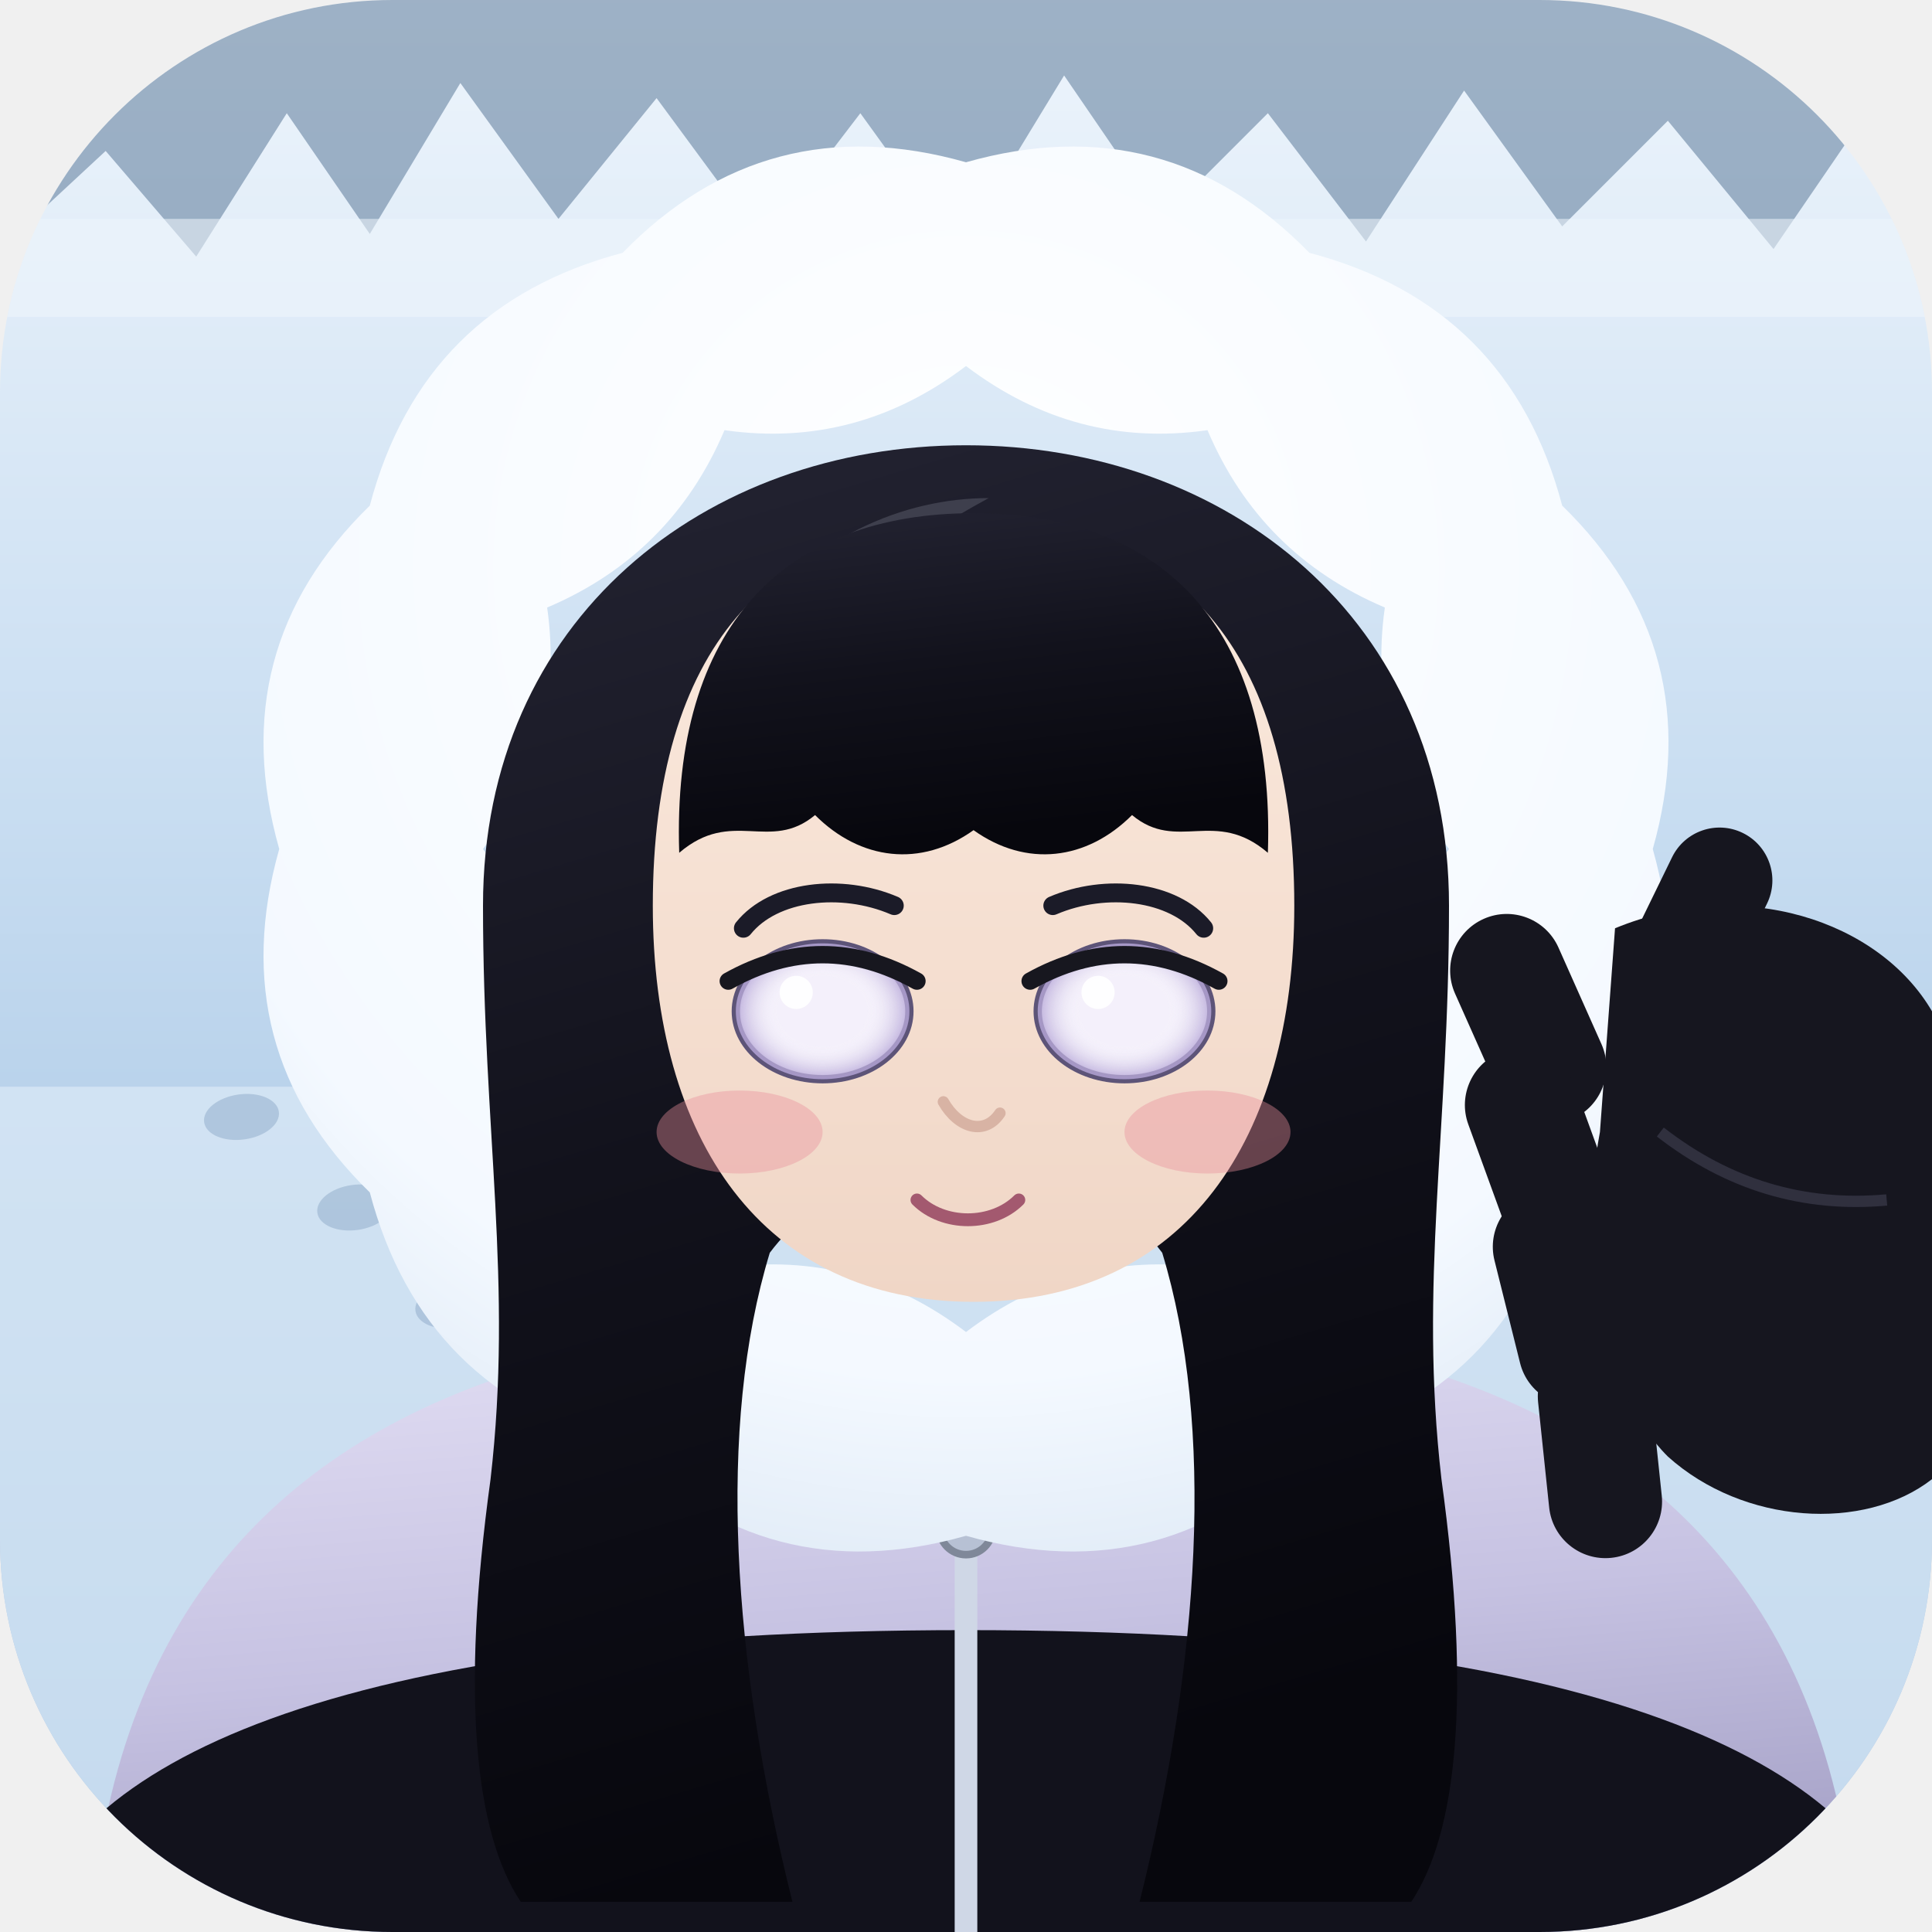
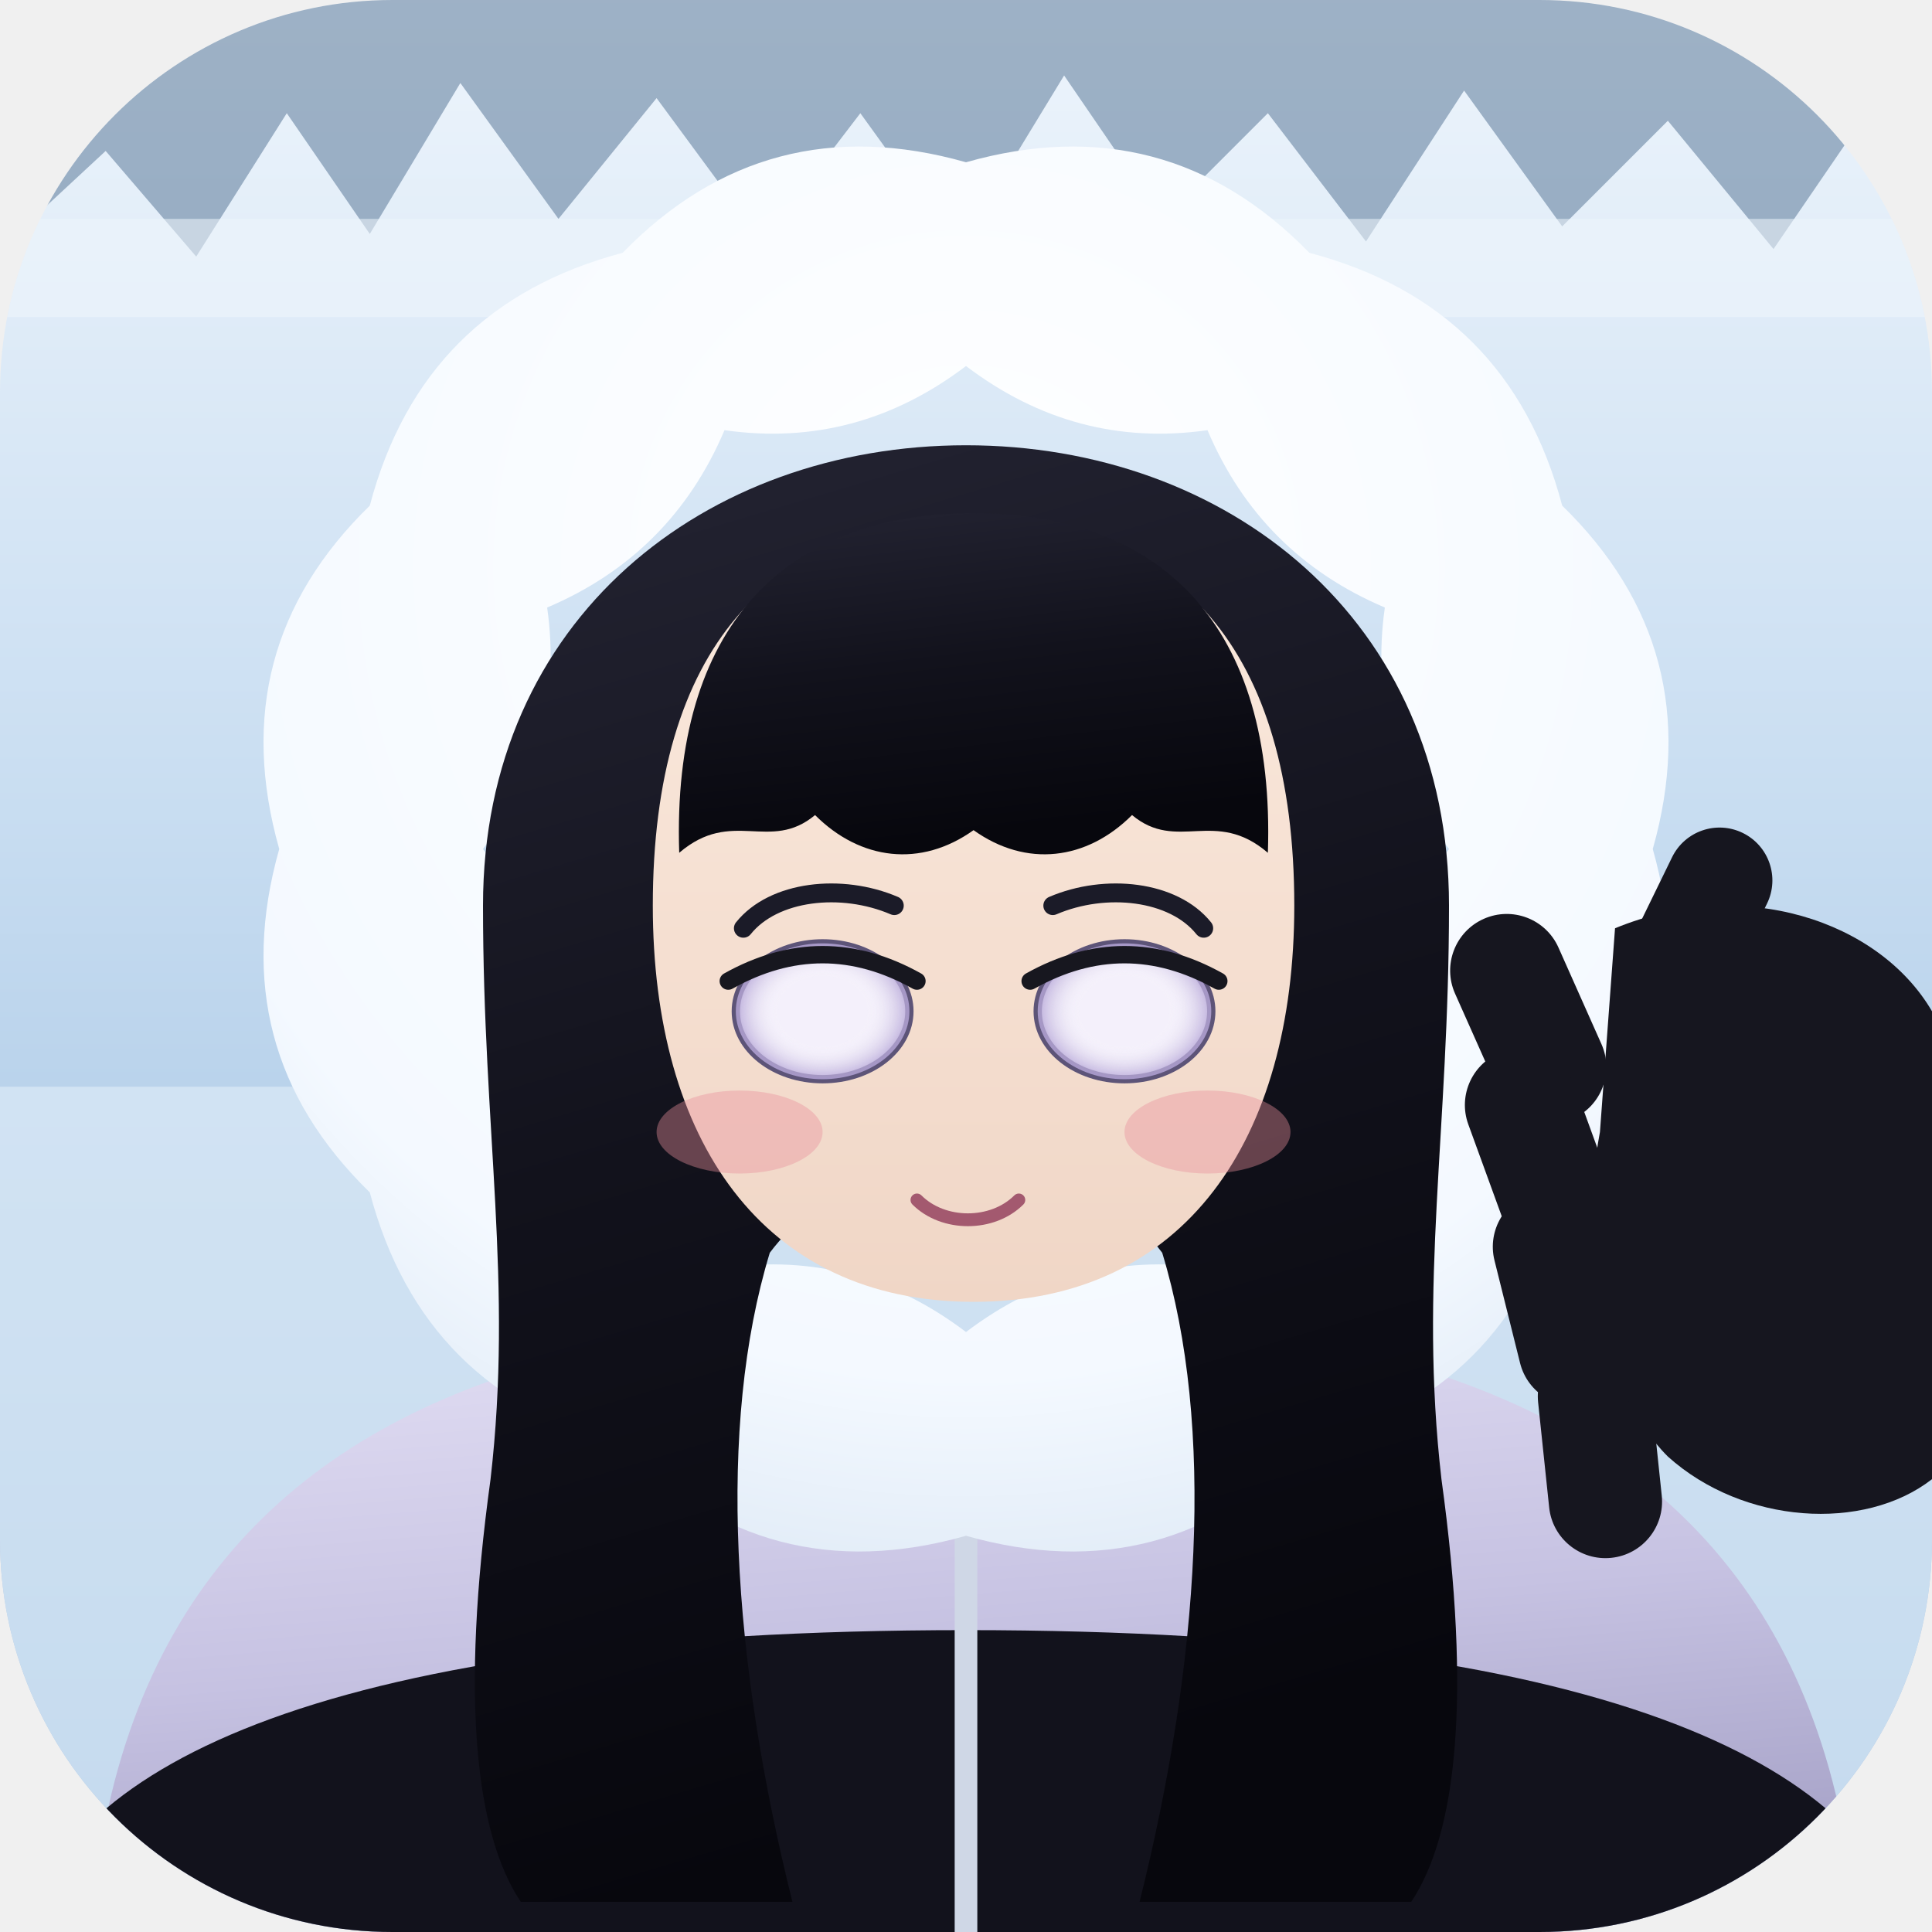
- <svg xmlns="http://www.w3.org/2000/svg" viewBox="0 0 512 512" width="512" height="512" role="img" aria-label="Hinataw.exe">
+ <svg xmlns="http://www.w3.org/2000/svg" viewBox="0 0 512 512" width="180" height="180" role="img" aria-label="Hinataw.exe">
  <defs>
    <linearGradient id="snow" x1="0" y1="0" x2="0" y2="1">
      <stop offset="0" stop-color="#eef5fc" />
      <stop offset="0.42" stop-color="#c8ddf1" />
      <stop offset="1" stop-color="#8db4da" />
    </linearGradient>
    <linearGradient id="coat" x1="0" y1="0" x2="0.25" y2="1">
      <stop offset="0" stop-color="#e0dcf2" />
      <stop offset="0.55" stop-color="#c6c2e2" />
      <stop offset="1" stop-color="#a8a4c9" />
    </linearGradient>
    <linearGradient id="skin" x1="0" y1="0" x2="0" y2="1">
      <stop offset="0" stop-color="#fbeade" />
      <stop offset="1" stop-color="#f0d6c6" />
    </linearGradient>
    <linearGradient id="hair" x1="0" y1="0" x2="0.2" y2="1">
      <stop offset="0" stop-color="#242433" />
      <stop offset="0.5" stop-color="#12121c" />
      <stop offset="1" stop-color="#07070d" />
    </linearGradient>
    <radialGradient id="fur" cx="0.5" cy="0.3" r="0.8">
      <stop offset="0" stop-color="#ffffff" />
      <stop offset="0.72" stop-color="#f4f9ff" />
      <stop offset="1" stop-color="#d8e5f3" />
    </radialGradient>
    <radialGradient id="eyeShade" cx="0.5" cy="0.5" r="0.5">
      <stop offset="0.5" stop-color="#ffffff" stop-opacity="0" />
      <stop offset="1" stop-color="#b3a3d6" stop-opacity="0.85" />
    </radialGradient>
    <clipPath id="frame">
      <rect width="512" height="512" rx="104" />
    </clipPath>
  </defs>
  <g clip-path="url(#frame)">
    <rect width="512" height="512" fill="url(#snow)" />
    <path fill="#4d6d8f" opacity="0.5" d="M0 0 L0 66 L28 40 L52 68 L76 30 L98 62 L122 22 L148 58 L174 26 L202 64 L228 30 L254 66 L282 20 L308 58 L336 30 L362 64 L388 24 L414 60 L442 32 L470 66 L496 28 L512 58 L512 0 Z" />
    <rect y="58" width="512" height="26" fill="#eef5fc" opacity="0.55" />
    <rect y="288" width="512" height="224" fill="#dce9f6" opacity="0.7" />
-     <g fill="#7e9cbd" opacity="0.4">
-       <ellipse cx="64" cy="296" rx="10" ry="6" transform="rotate(-8 64 296)" />
-       <ellipse cx="94" cy="320" rx="10" ry="6" transform="rotate(-8 94 320)" />
-       <ellipse cx="120" cy="346" rx="10" ry="6" transform="rotate(-8 120 346)" />
-       <ellipse cx="92" cy="284" rx="9" ry="5.5" transform="rotate(6 92 284)" />
-     </g>
    <path fill="url(#coat)" d="M24 512 C30 428 74 382 142 362 L374 362 C442 382 486 428 492 512 Z" />
    <path fill="#12121c" d="M6 512 C18 468 86 432 256 432 C426 432 494 468 506 512 Z" />
    <path fill="#9d99bd" d="M170 380 C204 352 312 352 346 380 C312 400 204 400 170 380 Z" />
    <path d="M256 366 L256 512" stroke="#cfd7e6" stroke-width="6" stroke-linecap="round" />
-     <rect x="249" y="382" width="14" height="30" rx="7" fill="#b7c1d4" stroke="#7f8899" stroke-width="2" />
    <path fill="url(#fur)" fill-rule="evenodd" d="M438 225 Q453 278 414 316 Q400 369 347 383 Q309 422 256 407 Q203 422 165 383 Q112 369 98 316 Q59 278 74 225 Q59 172 98 134 Q112 81 165 67 Q203 28 256 43 Q309 28 347 67 Q400 81 414 134 Q453 172 438 225 Z          M384 225 Q362 254 367 289 Q334 303 320 336 Q285 331 256 353 Q227 331 192 336 Q178 303 145 289 Q150 254 128 225 Q150 196 145 161 Q178 147 192 114 Q227 119 256 97 Q285 119 320 114 Q334 147 367 161 Q362 196 384 225 Z" />
    <path fill="url(#hair)" d="M256 118 C325 118 384 164 384 240 C384 300 376 340 382 392 C390 450 386 486 374 504 L302 504 C318 440 322 378 308 332 C284 300 228 300 204 332 C190 378 194 440 210 504 L138 504 C126 486 122 450 130 392 C136 340 128 300 128 240 C128 164 187 118 256 118 Z" />
-     <path fill="#e8ecf7" opacity="0.16" d="M196 168 C214 142 240 132 262 132 C240 144 220 158 208 182 Z" />
    <path fill="url(#skin)" d="M173 240 C173 172 204 138 258 138 C312 138 343 172 343 240 C343 302 314 345 258 345 C202 345 173 302 173 240 Z" />
    <g fill="#e88f9c" opacity="0.4">
      <ellipse cx="196" cy="300" rx="22" ry="11" />
      <ellipse cx="320" cy="300" rx="22" ry="11" />
    </g>
    <g fill="none" stroke="#1b1b28" stroke-width="5" stroke-linecap="round">
      <path d="M197 246 C205 236 223 234 237 240" />
      <path d="M279 240 C293 234 311 236 319 246" />
    </g>
    <g>
      <ellipse cx="218" cy="268" rx="23" ry="18" fill="#f4f0fb" stroke="#5d5478" stroke-width="2.2" />
      <ellipse cx="218" cy="268" rx="23" ry="18" fill="url(#eyeShade)" />
      <ellipse cx="298" cy="268" rx="23" ry="18" fill="#f4f0fb" stroke="#5d5478" stroke-width="2.2" />
      <ellipse cx="298" cy="268" rx="23" ry="18" fill="url(#eyeShade)" />
    </g>
    <g fill="none" stroke="#17171f" stroke-width="4.6" stroke-linecap="round">
      <path d="M193 260 Q218 246 243 260" />
      <path d="M273 260 Q298 246 323 260" />
    </g>
-     <g fill="#ffffff" opacity="0.9">
-       <circle cx="211" cy="263" r="4.4" />
-       <circle cx="291" cy="263" r="4.4" />
-     </g>
-     <path d="M250 292 C254 299 261 301 265 295" fill="none" stroke="#d8b3a4" stroke-width="3" stroke-linecap="round" />
    <path d="M243 318 C250 325 263 325 270 318" fill="none" stroke="#a3596f" stroke-width="3.4" stroke-linecap="round" />
    <path fill="url(#hair)" d="M180 226 C178 166 208 136 258 136 C308 136 338 166 336 226 C322 214 312 226 300 216 C288 228 272 230 258 220 C244 230 228 228 216 216 C204 226 194 214 180 226 Z" />
    <g fill="#16161f">
      <rect x="390" y="241" width="30" height="58" rx="15" transform="rotate(-24 405 270)" />
      <rect x="393" y="277" width="30" height="58" rx="15" transform="rotate(-20 408 306)" />
      <rect x="399" y="315" width="30" height="58" rx="15" transform="rotate(-14 414 344)" />
      <rect x="409" y="355" width="30" height="58" rx="15" transform="rotate(-6 424 384)" />
      <rect x="436" y="218" width="28" height="54" rx="14" transform="rotate(26 450 245)" />
      <path d="M428 246 C462 232 498 244 512 268 L512 392 C494 406 462 404 442 386 C424 368 418 332 424 300 Z" />
    </g>
-     <path d="M440 300 C458 314 478 320 500 318" fill="none" stroke="#3a3a4c" stroke-width="3" opacity="0.7" />
  </g>
</svg>
